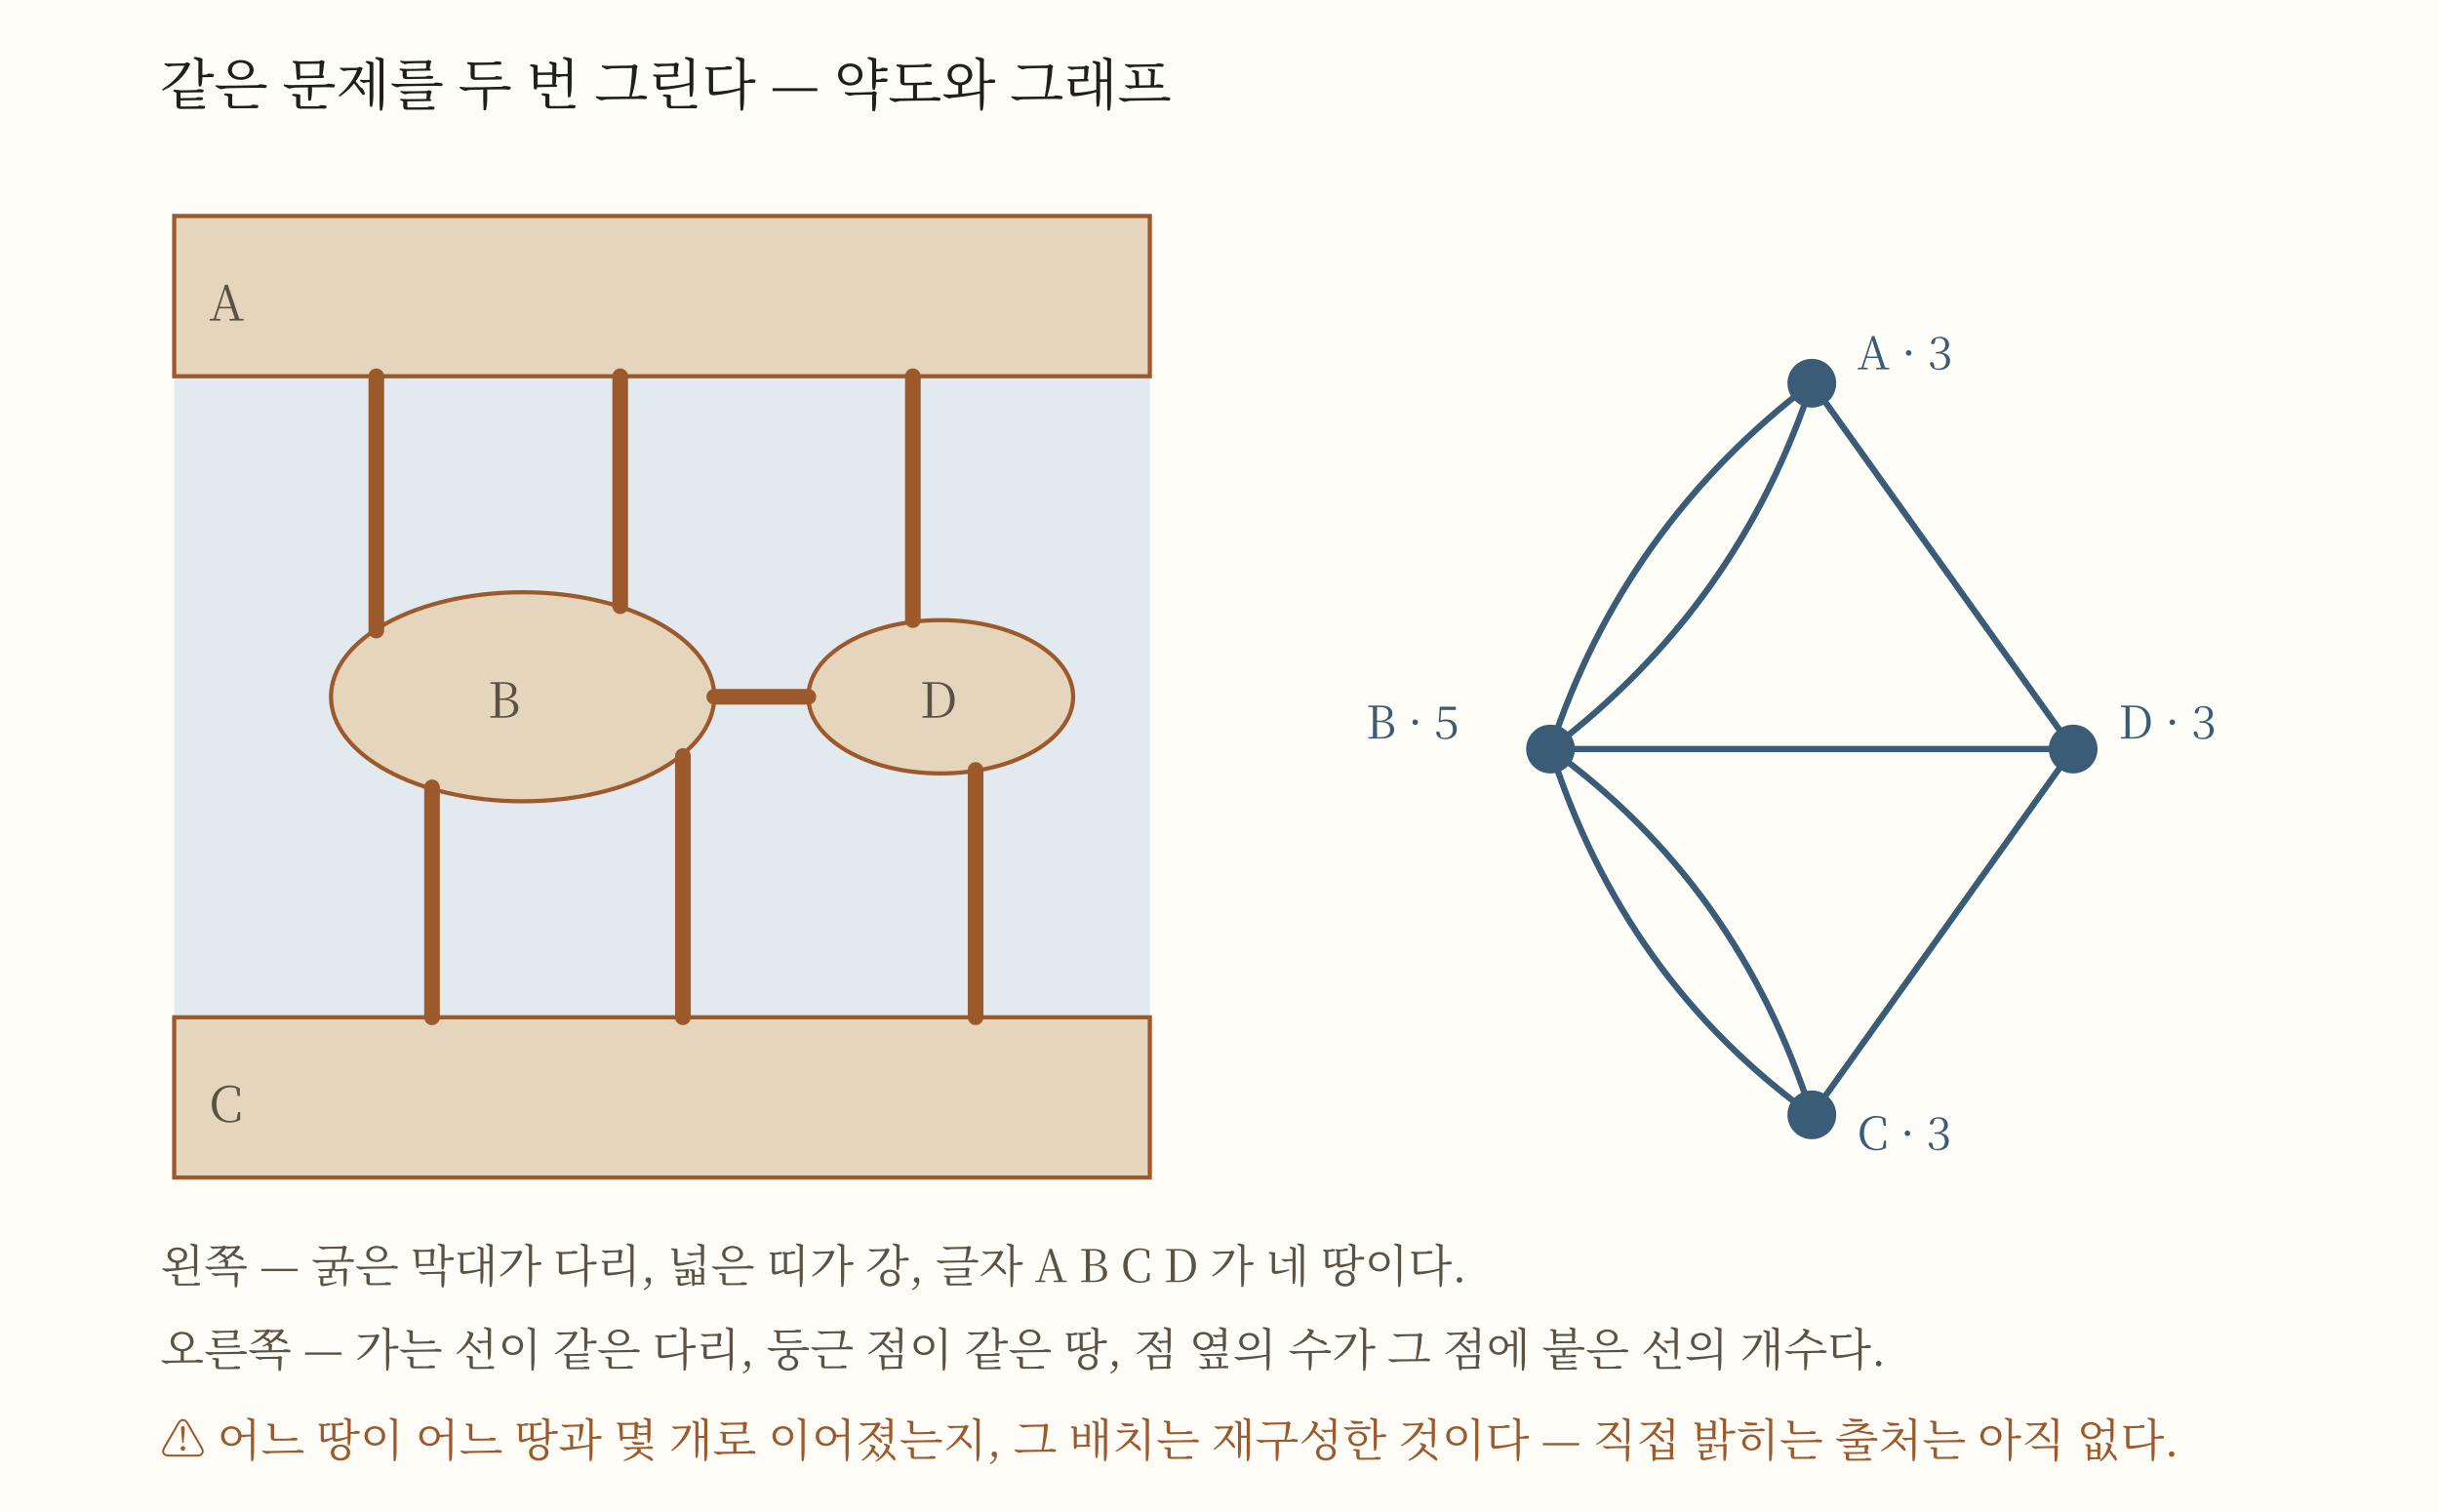
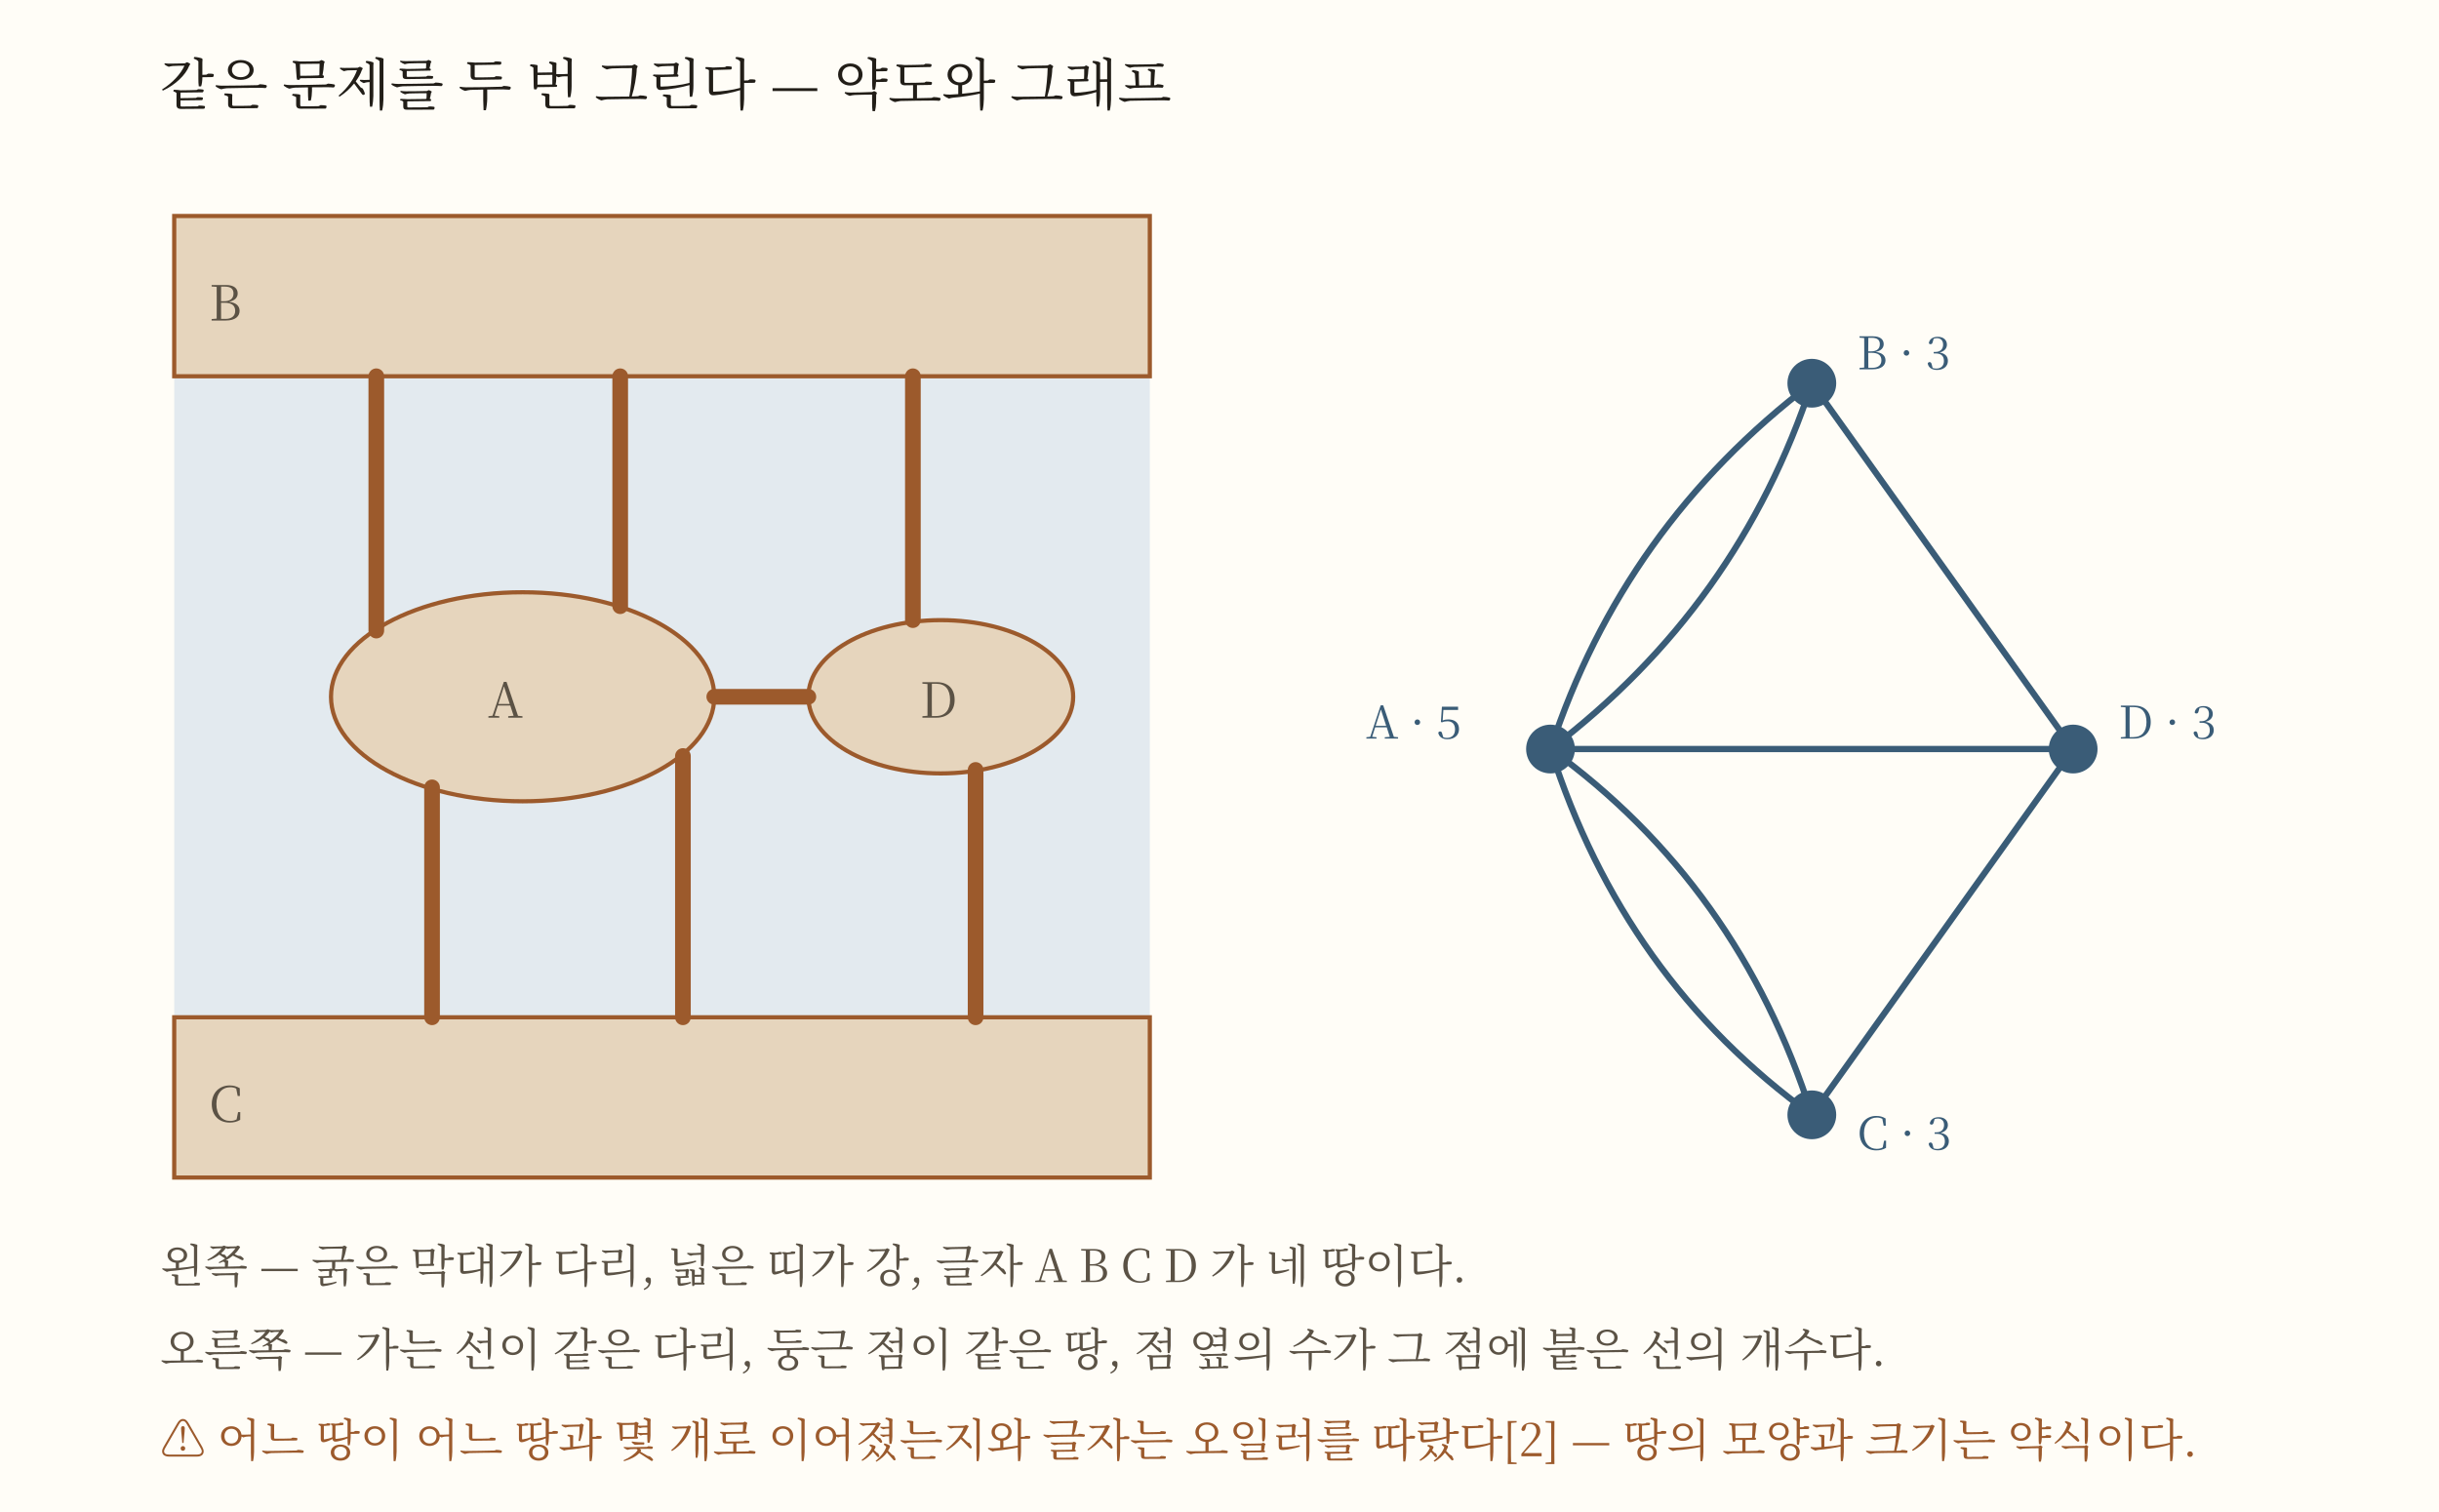
- <svg xmlns="http://www.w3.org/2000/svg" viewBox="0 0 700 434" role="img" aria-label="그림 위쪽에 「같은 문제를 두 번 그린다 — 약도와 그래프」라는 표제가 있다. 왼쪽은 쾨니히스베르크의 약도다. 위와 아래에 강변 땅이 가로로 길게 있고 그 사이를 넓은 띠로 칠한 강이 지난다. 강 안에 섬이 둘 있는데 왼쪽 섬이 더 크다. 네 땅에 각각 A, B, C, D 라고 적혀 있다. A 는 위 강변, B 는 큰 섬, C 는 아래 강변, D 는 작은 섬이다. 땅과 땅을 잇는 굵은 막대가 일곱 개 있다. A 와 B 사이에 둘, C 와 B 사이에 둘, A 와 D 사이에 하나, C 와 D 사이에 하나, B 와 D 사이에 하나다. 막대는 서로 다른 자리에 놓여 하나씩 셀 수 있다. 오른쪽은 같은 것을 점과 선으로 바꾼 그림이다. 점이 넷이고 왼쪽 약도와 같은 자리에 A, B, C, D 로 놓였다. 점을 잇는 가는 선이 일곱이며, 선이 둘인 자리는 두 줄로 휘어 그렸다. 점 옆에 그 점에 붙은 선의 개수가 적혀 있는데 A 는 3, B 는 5, C 는 3, D 는 3 이다. 그림 아래에는 부호 설명이 있다. 왼쪽은 굵은 막대가 다리, 넓은 띠가 강, 글자 A B C D 가 네 땅이라는 것이고, 오른쪽은 가는 선이 같은 다리, 둥근 점이 같은 땅, 점 옆의 수가 그 점에 붙은 선의 개수라는 것이다. 그림 맨 아래에는 단서가 있다. 어느 땅이 어느 땅과 몇 개의 다리로 이어졌는지 그 배치는 널리 쓰이는 그림을 따라 재구성한 것이며, 직접 밝히는 출처는 아직 없다는 것이다">
+ <svg xmlns="http://www.w3.org/2000/svg" viewBox="0 0 700 434" role="img" aria-label="그림 위쪽에 「같은 문제를 두 번 그린다 — 약도와 그래프」라는 표제가 있다. 왼쪽은 쾨니히스베르크의 약도다. 위와 아래에 강변 땅이 가로로 길게 있고 그 사이를 넓은 띠로 칠한 강이 지난다. 강 안에 섬이 둘 있는데 왼쪽 섬이 더 크다. 네 땅에 각각 A, B, C, D 라고 적혀 있다. A 는 큰 섬, B 는 위 강변, C 는 아래 강변, D 는 작은 섬이다. 땅과 땅을 잇는 굵은 막대가 일곱 개 있다. A 와 B 사이에 둘, A 와 C 사이에 둘, A 와 D 사이에 하나, B 와 D 사이에 하나, C 와 D 사이에 하나다. 막대는 서로 다른 자리에 놓여 하나씩 셀 수 있다. 오른쪽은 같은 것을 점과 선으로 바꾼 그림이다. 점이 넷이고 왼쪽 약도와 같은 자리에 A, B, C, D 로 놓였다. 점을 잇는 가는 선이 일곱이며, 선이 둘인 자리는 두 줄로 휘어 그렸다. 점 옆에 그 점에 붙은 선의 개수가 적혀 있는데 A 는 5, B 는 3, C 는 3, D 는 3 이다. 그림 아래에는 부호 설명이 있다. 왼쪽은 굵은 막대가 다리, 넓은 띠가 강, 글자 A B C D 가 네 땅이라는 것이고, 오른쪽은 가는 선이 같은 다리, 둥근 점이 같은 땅, 점 옆의 수가 그 점에 붙은 선의 개수라는 것이다. 그림 맨 아래에는 단서가 있다. 어느 땅이 어느 땅과 몇 개의 다리로 이어졌는지와 네 땅의 글자는 출처 2번이 옮긴 오일러의 논문을 따랐고, 땅의 모양과 크기는 약식이라는 것이다">
  <style>
    text{font-family:EB Garamond, Georgia, 'Noto Serif KR', 'Noto Serif CJK KR', NanumMyeongjo, Batang, AppleMyungjo, serif;
         font-variant-numeric:lining-nums;font-feature-settings:"lnum" 1;fill:#221E18;}
    .dim{fill:#5B5245;} .blue{fill:#3A5C77;} .sien{fill:#9C5A2C;} .ax{fill:#8A7F6E;}
    .land{fill:#E6D5BD;stroke:#9C5A2C;stroke-width:1.2;}
    .bridge{stroke:#9C5A2C;stroke-width:4.5;stroke-linecap:round;}
    .edge{stroke:#3A5C77;stroke-width:1.8;fill:none;}
  </style>
  <rect width="700" height="434" fill="#FFFDF7" />
  <text x="46" y="30" font-size="16">같은 문제를 두 번 그린다 — 약도와 그래프</text>
  <rect x="50" y="108" width="280" height="184" fill="#E3EAEF" />
  <rect x="50" y="62" width="280" height="46" class="land" />
  <rect x="50" y="292" width="280" height="46" class="land" />
  <ellipse cx="150" cy="200" rx="55" ry="30" class="land" />
  <ellipse cx="270" cy="200" rx="38" ry="22" class="land" />
  <line x1="108" y1="108" x2="108" y2="181" class="bridge" />
  <line x1="178" y1="108" x2="178" y2="174" class="bridge" />
  <line x1="124" y1="292" x2="124" y2="226" class="bridge" />
  <line x1="196" y1="292" x2="196" y2="217" class="bridge" />
  <line x1="262" y1="108" x2="262" y2="178" class="bridge" />
  <line x1="280" y1="292" x2="280" y2="221" class="bridge" />
  <line x1="205" y1="200" x2="232" y2="200" class="bridge" />
-   <text x="60" y="92" font-size="14" class="dim">A</text>
+   <text x="60" y="92" font-size="14" class="dim">B</text>
  <text x="60" y="322" font-size="14" class="dim">C</text>
-   <text x="140" y="206" font-size="14" class="dim">B</text>
+   <text x="140" y="206" font-size="14" class="dim">A</text>
  <text x="264" y="206" font-size="14" class="dim">D</text>
  <path d="M520,110 Q466,151 445,215" class="edge" />
  <path d="M520,110 Q499,174 445,215" class="edge" />
  <path d="M520,320 Q499,254 445,215" class="edge" />
  <path d="M520,320 Q466,281 445,215" class="edge" />
  <line x1="520" y1="110" x2="595" y2="215" class="edge" />
  <line x1="520" y1="320" x2="595" y2="215" class="edge" />
  <line x1="445" y1="215" x2="595" y2="215" class="edge" />
  <circle cx="520" cy="110" r="7" fill="#3A5C77" />
  <circle cx="445" cy="215" r="7" fill="#3A5C77" />
  <circle cx="595" cy="215" r="7" fill="#3A5C77" />
  <circle cx="520" cy="320" r="7" fill="#3A5C77" />
-   <text x="533" y="106" font-size="13" class="blue">A · 3</text>
-   <text x="392" y="212" font-size="13" class="blue">B · 5</text>
+   <text x="533" y="106" font-size="13" class="blue">B · 3</text>
+   <text x="392" y="212" font-size="13" class="blue">A · 5</text>
  <text x="608" y="212" font-size="13" class="blue">D · 3</text>
  <text x="533" y="330" font-size="13" class="blue">C · 3</text>
  <text x="46" y="368" font-size="13" class="dim">왼쪽 — 굵은 막대가 다리, 넓은 띠가 강, 글자 A B C D 가 네 땅이다.</text>
  <text x="46" y="392" font-size="13" class="dim">오른쪽 — 가는 선이 같은 다리, 둥근 점이 같은 땅, 점 옆의 수가 그 점에 붙은 선의 개수다.</text>
-   <text x="46" y="418" font-size="13" class="sien">⚠ 어느 땅이 어느 땅과 몇 개로 이어졌는지, 그 배치는 재구성한 것이다 — 직접 밝히는 출처는 아직 없다.</text>
+   <text x="46" y="418" font-size="13" class="sien">⚠ 어느 땅이 어느 땅과 몇 개로 이어졌는지와 글자는 오일러를 따랐다[2] — 땅의 모양과 크기는 약식이다.</text>
</svg>
